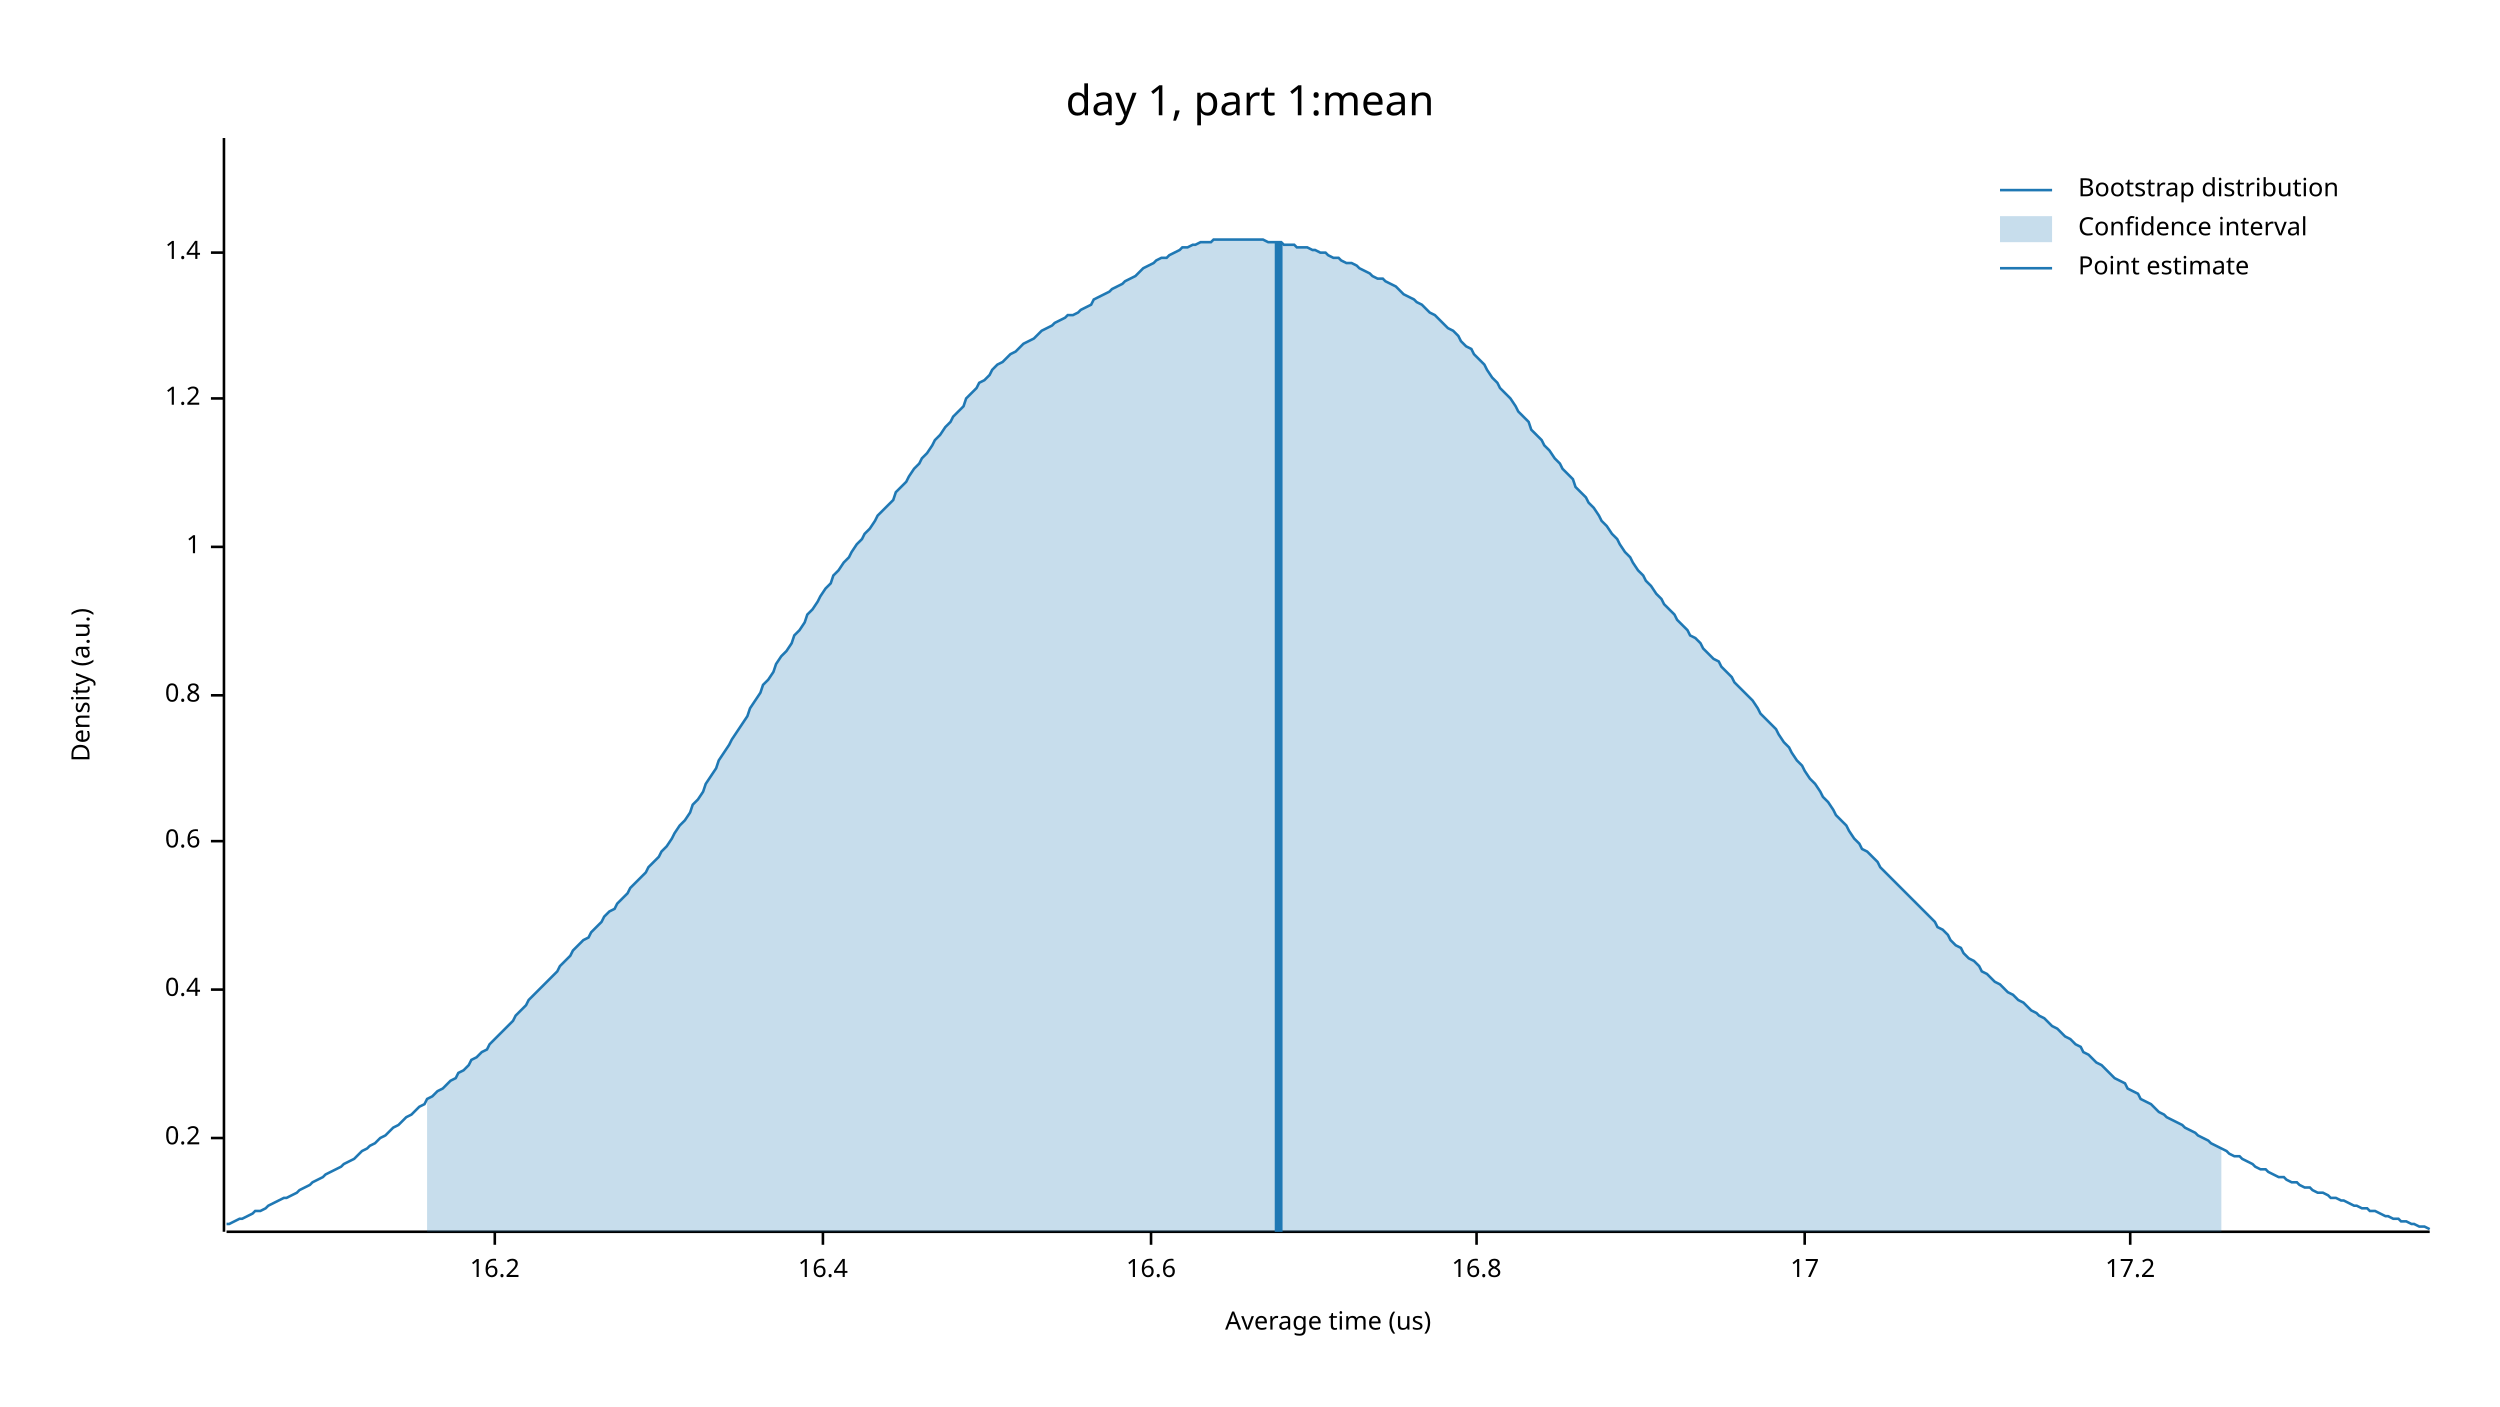
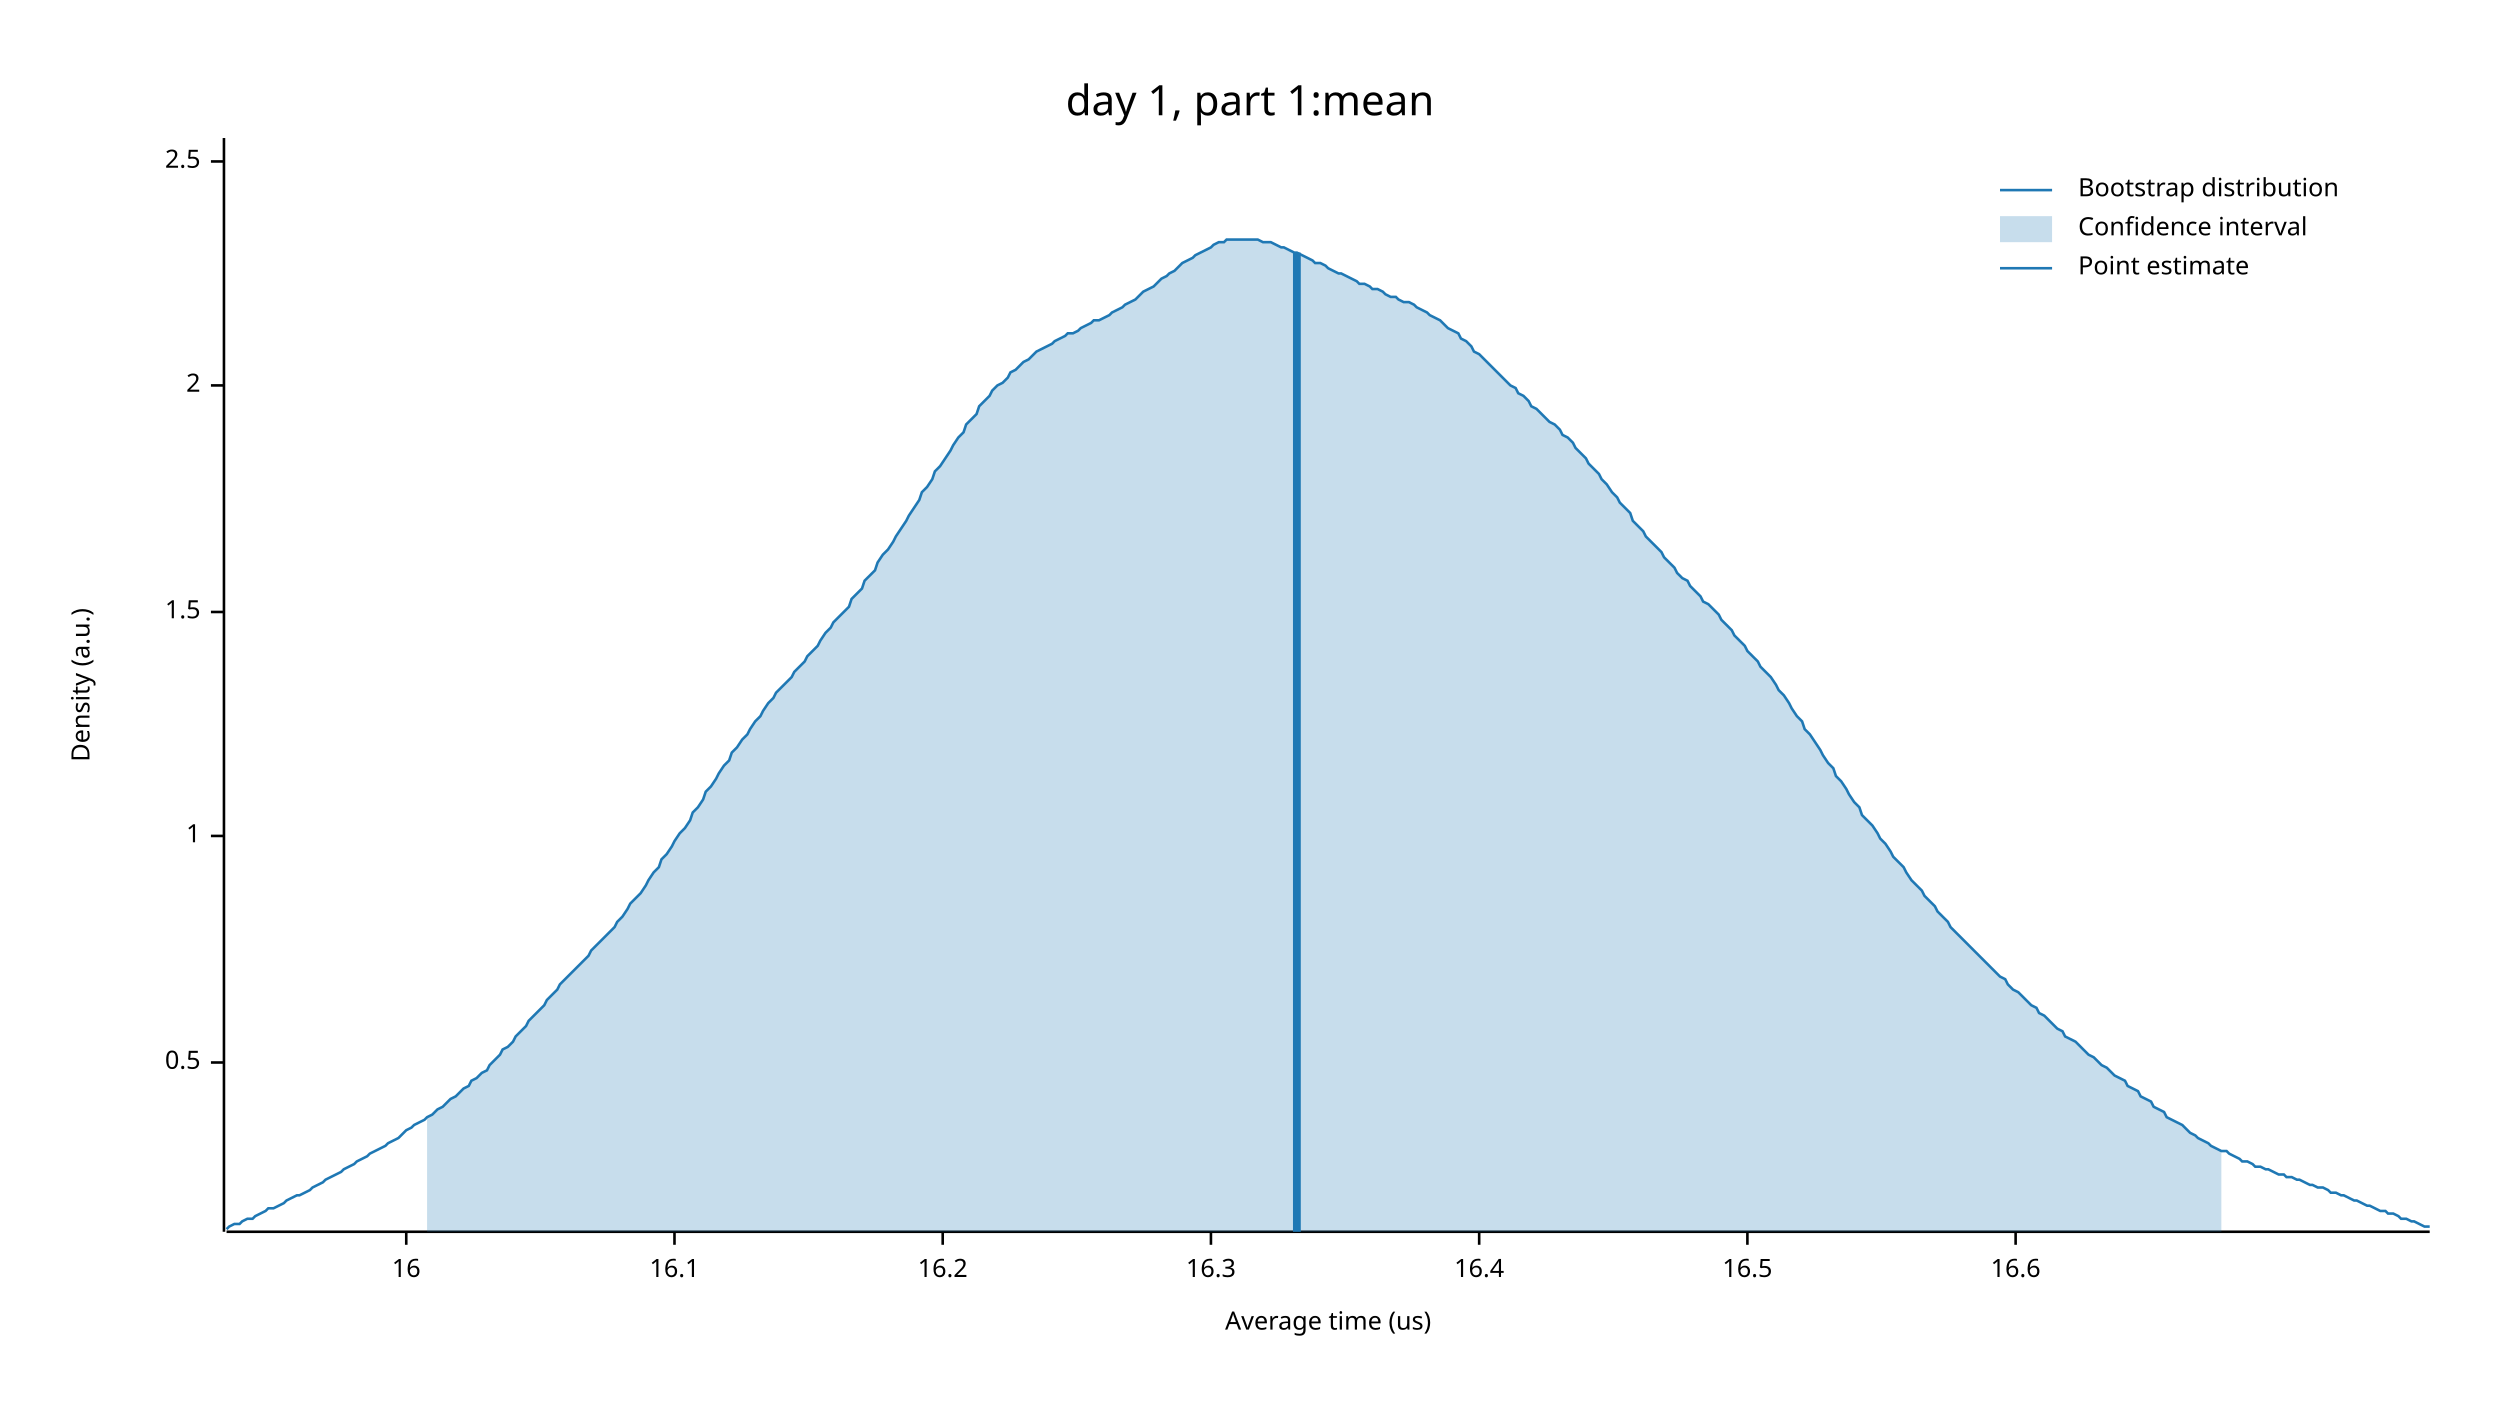
<svg xmlns="http://www.w3.org/2000/svg" width="960" height="540" viewBox="0 0 960 540">
  <text x="480" y="32" dy="0.76em" text-anchor="middle" font-family="sans-serif" font-size="16.129" opacity="1" fill="#000000">
day 1, part 1:mean
</text>
  <text x="27" y="263" dy="0.76em" text-anchor="middle" font-family="sans-serif" font-size="9.677" opacity="1" fill="#000000" transform="rotate(270, 27, 263)">
Density (a.u.)
</text>
  <text x="510" y="513" dy="-0.5ex" text-anchor="middle" font-family="sans-serif" font-size="9.677" opacity="1" fill="#000000">
Average time (us)
</text>
  <polyline fill="none" opacity="1" stroke="#000000" stroke-width="1" points="86,53 86,473 " />
-   <text x="77" y="437" dy="0.5ex" text-anchor="end" font-family="sans-serif" font-size="9.677" opacity="1" fill="#000000">
- 0.2
+   <text x="77" y="408" dy="0.5ex" text-anchor="end" font-family="sans-serif" font-size="9.677" opacity="1" fill="#000000">
+ 0.5
</text>
-   <polyline fill="none" opacity="1" stroke="#000000" stroke-width="1" points="81,437 86,437 " />
-   <text x="77" y="380" dy="0.5ex" text-anchor="end" font-family="sans-serif" font-size="9.677" opacity="1" fill="#000000">
- 0.4
- </text>
-   <polyline fill="none" opacity="1" stroke="#000000" stroke-width="1" points="81,380 86,380 " />
-   <text x="77" y="323" dy="0.5ex" text-anchor="end" font-family="sans-serif" font-size="9.677" opacity="1" fill="#000000">
- 0.6
- </text>
-   <polyline fill="none" opacity="1" stroke="#000000" stroke-width="1" points="81,323 86,323 " />
-   <text x="77" y="267" dy="0.5ex" text-anchor="end" font-family="sans-serif" font-size="9.677" opacity="1" fill="#000000">
- 0.8
- </text>
-   <polyline fill="none" opacity="1" stroke="#000000" stroke-width="1" points="81,267 86,267 " />
-   <text x="77" y="210" dy="0.5ex" text-anchor="end" font-family="sans-serif" font-size="9.677" opacity="1" fill="#000000">
+   <polyline fill="none" opacity="1" stroke="#000000" stroke-width="1" points="81,408 86,408 " />
+   <text x="77" y="321" dy="0.5ex" text-anchor="end" font-family="sans-serif" font-size="9.677" opacity="1" fill="#000000">
1
</text>
-   <polyline fill="none" opacity="1" stroke="#000000" stroke-width="1" points="81,210 86,210 " />
-   <text x="77" y="153" dy="0.5ex" text-anchor="end" font-family="sans-serif" font-size="9.677" opacity="1" fill="#000000">
- 1.2
+   <polyline fill="none" opacity="1" stroke="#000000" stroke-width="1" points="81,321 86,321 " />
+   <text x="77" y="235" dy="0.5ex" text-anchor="end" font-family="sans-serif" font-size="9.677" opacity="1" fill="#000000">
+ 1.5
</text>
-   <polyline fill="none" opacity="1" stroke="#000000" stroke-width="1" points="81,153 86,153 " />
-   <text x="77" y="97" dy="0.5ex" text-anchor="end" font-family="sans-serif" font-size="9.677" opacity="1" fill="#000000">
- 1.4
+   <polyline fill="none" opacity="1" stroke="#000000" stroke-width="1" points="81,235 86,235 " />
+   <text x="77" y="148" dy="0.5ex" text-anchor="end" font-family="sans-serif" font-size="9.677" opacity="1" fill="#000000">
+ 2
</text>
-   <polyline fill="none" opacity="1" stroke="#000000" stroke-width="1" points="81,97 86,97 " />
+   <polyline fill="none" opacity="1" stroke="#000000" stroke-width="1" points="81,148 86,148 " />
+   <text x="77" y="62" dy="0.5ex" text-anchor="end" font-family="sans-serif" font-size="9.677" opacity="1" fill="#000000">
+ 2.5
+ </text>
+   <polyline fill="none" opacity="1" stroke="#000000" stroke-width="1" points="81,62 86,62 " />
  <polyline fill="none" opacity="1" stroke="#000000" stroke-width="1" points="87,473 933,473 " />
-   <text x="190" y="483" dy="0.76em" text-anchor="middle" font-family="sans-serif" font-size="9.677" opacity="1" fill="#000000">
+   <text x="156" y="483" dy="0.76em" text-anchor="middle" font-family="sans-serif" font-size="9.677" opacity="1" fill="#000000">
+ 16
+ </text>
+   <polyline fill="none" opacity="1" stroke="#000000" stroke-width="1" points="156,473 156,478 " />
+   <text x="259" y="483" dy="0.76em" text-anchor="middle" font-family="sans-serif" font-size="9.677" opacity="1" fill="#000000">
+ 16.1
+ </text>
+   <polyline fill="none" opacity="1" stroke="#000000" stroke-width="1" points="259,473 259,478 " />
+   <text x="362" y="483" dy="0.76em" text-anchor="middle" font-family="sans-serif" font-size="9.677" opacity="1" fill="#000000">
16.2
</text>
-   <polyline fill="none" opacity="1" stroke="#000000" stroke-width="1" points="190,473 190,478 " />
-   <text x="316" y="483" dy="0.76em" text-anchor="middle" font-family="sans-serif" font-size="9.677" opacity="1" fill="#000000">
+   <polyline fill="none" opacity="1" stroke="#000000" stroke-width="1" points="362,473 362,478 " />
+   <text x="465" y="483" dy="0.76em" text-anchor="middle" font-family="sans-serif" font-size="9.677" opacity="1" fill="#000000">
+ 16.3
+ </text>
+   <polyline fill="none" opacity="1" stroke="#000000" stroke-width="1" points="465,473 465,478 " />
+   <text x="568" y="483" dy="0.76em" text-anchor="middle" font-family="sans-serif" font-size="9.677" opacity="1" fill="#000000">
16.4
</text>
-   <polyline fill="none" opacity="1" stroke="#000000" stroke-width="1" points="316,473 316,478 " />
-   <text x="442" y="483" dy="0.76em" text-anchor="middle" font-family="sans-serif" font-size="9.677" opacity="1" fill="#000000">
+   <polyline fill="none" opacity="1" stroke="#000000" stroke-width="1" points="568,473 568,478 " />
+   <text x="671" y="483" dy="0.76em" text-anchor="middle" font-family="sans-serif" font-size="9.677" opacity="1" fill="#000000">
+ 16.5
+ </text>
+   <polyline fill="none" opacity="1" stroke="#000000" stroke-width="1" points="671,473 671,478 " />
+   <text x="774" y="483" dy="0.76em" text-anchor="middle" font-family="sans-serif" font-size="9.677" opacity="1" fill="#000000">
16.6
</text>
-   <polyline fill="none" opacity="1" stroke="#000000" stroke-width="1" points="442,473 442,478 " />
-   <text x="567" y="483" dy="0.76em" text-anchor="middle" font-family="sans-serif" font-size="9.677" opacity="1" fill="#000000">
- 16.8
- </text>
-   <polyline fill="none" opacity="1" stroke="#000000" stroke-width="1" points="567,473 567,478 " />
-   <text x="693" y="483" dy="0.76em" text-anchor="middle" font-family="sans-serif" font-size="9.677" opacity="1" fill="#000000">
- 17
- </text>
-   <polyline fill="none" opacity="1" stroke="#000000" stroke-width="1" points="693,473 693,478 " />
-   <text x="818" y="483" dy="0.76em" text-anchor="middle" font-family="sans-serif" font-size="9.677" opacity="1" fill="#000000">
- 17.2
- </text>
-   <polyline fill="none" opacity="1" stroke="#000000" stroke-width="1" points="818,473 818,478 " />
-   <polyline fill="none" opacity="1" stroke="#1F78B4" stroke-width="1" points="87,470 88,470 90,469 92,468 93,468 95,467 97,466 98,465 100,465 102,464 103,463 105,462 107,461 109,460 110,460 112,459 114,458 115,457 117,456 119,455 120,454 122,453 124,452 125,451 127,450 129,449 131,448 132,447 134,446 136,445 137,444 139,442 141,441 142,440 144,439 146,437 148,436 149,435 151,433 153,432 154,431 156,429 158,428 159,427 161,425 163,424 164,422 166,421 168,419 170,418 171,417 173,415 175,414 176,412 178,411 180,409 181,407 183,406 185,404 187,403 188,401 190,399 192,397 193,396 195,394 197,392 198,390 200,388 202,386 203,384 205,382 207,380 209,378 210,377 212,375 214,373 215,371 217,369 219,367 220,365 222,363 224,361 226,360 227,358 229,356 231,354 232,352 234,350 236,349 237,347 239,345 241,343 242,341 244,339 246,337 248,335 249,333 251,331 253,329 254,327 256,325 258,322 259,320 261,317 263,315 265,312 266,309 268,307 270,304 271,301 273,298 275,295 276,292 278,289 280,286 281,284 283,281 285,278 287,275 288,272 290,269 292,266 293,263 295,261 297,258 298,255 300,252 302,250 304,247 305,244 307,242 309,239 310,236 312,234 314,231 315,229 317,226 319,224 320,221 322,219 324,216 326,214 327,212 329,209 331,207 332,205 334,203 336,200 337,198 339,196 341,194 343,192 344,189 346,187 348,185 349,183 351,180 353,178 354,176 356,174 358,171 359,169 361,167 363,164 365,162 366,160 368,158 370,156 371,153 373,151 375,149 376,147 378,146 380,144 381,142 383,140 385,139 387,137 388,136 390,135 392,133 393,132 395,131 397,130 398,129 400,127 402,126 404,125 405,124 407,123 409,122 410,121 412,121 414,120 415,119 417,118 419,117 420,115 422,114 424,113 426,112 427,111 429,110 431,109 432,108 434,107 436,106 437,105 439,103 441,102 443,101 444,100 446,99 448,99 449,98 451,97 453,96 454,95 456,95 458,94 459,94 461,93 463,93 465,93 466,92 468,92 470,92 471,92 473,92 475,92 476,92 478,92 480,92 482,92 483,92 485,92 487,93 488,93 490,93 492,93 493,94 495,94 497,94 498,95 500,95 502,95 504,96 505,96 507,97 509,97 510,98 512,99 514,99 515,100 517,101 519,101 521,102 522,103 524,104 526,105 527,106 529,107 531,107 532,108 534,109 536,110 537,111 539,113 541,114 543,115 544,116 546,117 548,119 549,120 551,121 553,123 554,124 556,126 558,127 560,129 561,131 563,133 565,134 566,136 568,138 570,140 571,142 573,145 575,147 576,149 578,151 580,153 582,156 583,158 585,160 587,162 588,165 590,167 592,169 593,171 595,173 597,176 599,178 600,180 602,182 604,184 605,187 607,189 609,191 610,193 612,195 614,198 615,200 617,202 619,205 621,207 622,209 624,212 626,214 627,216 629,219 631,221 632,223 634,225 636,228 638,230 639,232 641,234 643,236 644,238 646,240 648,242 649,244 651,245 653,247 654,249 656,251 658,253 660,254 661,256 663,258 665,260 666,262 668,264 670,266 671,267 673,269 675,272 676,274 678,276 680,278 682,280 683,282 685,285 687,287 688,289 690,292 692,294 693,296 695,299 697,301 699,304 700,306 702,308 704,311 705,313 707,315 709,317 710,319 712,322 714,324 715,326 717,327 719,329 721,331 722,333 724,335 726,337 727,338 729,340 731,342 732,343 734,345 736,347 738,349 739,350 741,352 743,354 744,356 746,357 748,359 749,361 751,363 753,364 754,366 756,368 758,369 760,371 761,373 763,374 765,376 766,377 768,378 770,380 771,381 773,382 775,384 777,385 778,386 780,388 782,389 783,390 785,391 787,393 788,394 790,395 792,397 793,398 795,399 797,401 799,402 800,404 802,405 804,407 805,408 807,409 809,411 810,412 812,414 814,415 816,416 817,418 819,419 821,420 822,422 824,423 826,424 827,425 829,427 831,428 832,429 834,430 836,431 838,432 839,433 841,434 843,435 844,436 846,437 848,438 849,439 851,440 853,441 855,442 856,443 858,444 860,444 861,445 863,446 865,447 866,448 868,449 870,449 871,450 873,451 875,452 877,452 878,453 880,454 882,454 883,455 885,456 887,456 888,457 890,458 892,458 894,459 895,460 897,460 899,461 900,461 902,462 904,463 905,463 907,464 909,464 910,465 912,465 914,466 916,467 917,467 919,468 921,468 922,469 924,469 926,470 927,470 929,471 931,471 933,472 " />
-   <polygon opacity="0.25" fill="#1F78B4" points="164,422 166,421 168,419 170,418 171,417 173,415 175,414 176,412 178,411 180,409 181,407 183,406 185,404 187,403 188,401 190,399 192,397 193,396 195,394 197,392 198,390 200,388 202,386 203,384 205,382 207,380 209,378 210,377 212,375 214,373 215,371 217,369 219,367 220,365 222,363 224,361 226,360 227,358 229,356 231,354 232,352 234,350 236,349 237,347 239,345 241,343 242,341 244,339 246,337 248,335 249,333 251,331 253,329 254,327 256,325 258,322 259,320 261,317 263,315 265,312 266,309 268,307 270,304 271,301 273,298 275,295 276,292 278,289 280,286 281,284 283,281 285,278 287,275 288,272 290,269 292,266 293,263 295,261 297,258 298,255 300,252 302,250 304,247 305,244 307,242 309,239 310,236 312,234 314,231 315,229 317,226 319,224 320,221 322,219 324,216 326,214 327,212 329,209 331,207 332,205 334,203 336,200 337,198 339,196 341,194 343,192 344,189 346,187 348,185 349,183 351,180 353,178 354,176 356,174 358,171 359,169 361,167 363,164 365,162 366,160 368,158 370,156 371,153 373,151 375,149 376,147 378,146 380,144 381,142 383,140 385,139 387,137 388,136 390,135 392,133 393,132 395,131 397,130 398,129 400,127 402,126 404,125 405,124 407,123 409,122 410,121 412,121 414,120 415,119 417,118 419,117 420,115 422,114 424,113 426,112 427,111 429,110 431,109 432,108 434,107 436,106 437,105 439,103 441,102 443,101 444,100 446,99 448,99 449,98 451,97 453,96 454,95 456,95 458,94 459,94 461,93 463,93 465,93 466,92 468,92 470,92 471,92 473,92 475,92 476,92 478,92 480,92 482,92 483,92 485,92 487,93 488,93 490,93 492,93 493,94 495,94 497,94 498,95 500,95 502,95 504,96 505,96 507,97 509,97 510,98 512,99 514,99 515,100 517,101 519,101 521,102 522,103 524,104 526,105 527,106 529,107 531,107 532,108 534,109 536,110 537,111 539,113 541,114 543,115 544,116 546,117 548,119 549,120 551,121 553,123 554,124 556,126 558,127 560,129 561,131 563,133 565,134 566,136 568,138 570,140 571,142 573,145 575,147 576,149 578,151 580,153 582,156 583,158 585,160 587,162 588,165 590,167 592,169 593,171 595,173 597,176 599,178 600,180 602,182 604,184 605,187 607,189 609,191 610,193 612,195 614,198 615,200 617,202 619,205 621,207 622,209 624,212 626,214 627,216 629,219 631,221 632,223 634,225 636,228 638,230 639,232 641,234 643,236 644,238 646,240 648,242 649,244 651,245 653,247 654,249 656,251 658,253 660,254 661,256 663,258 665,260 666,262 668,264 670,266 671,267 673,269 675,272 676,274 678,276 680,278 682,280 683,282 685,285 687,287 688,289 690,292 692,294 693,296 695,299 697,301 699,304 700,306 702,308 704,311 705,313 707,315 709,317 710,319 712,322 714,324 715,326 717,327 719,329 721,331 722,333 724,335 726,337 727,338 729,340 731,342 732,343 734,345 736,347 738,349 739,350 741,352 743,354 744,356 746,357 748,359 749,361 751,363 753,364 754,366 756,368 758,369 760,371 761,373 763,374 765,376 766,377 768,378 770,380 771,381 773,382 775,384 777,385 778,386 780,388 782,389 783,390 785,391 787,393 788,394 790,395 792,397 793,398 795,399 797,401 799,402 800,404 802,405 804,407 805,408 807,409 809,411 810,412 812,414 814,415 816,416 817,418 819,419 821,420 822,422 824,423 826,424 827,425 829,427 831,428 832,429 834,430 836,431 838,432 839,433 841,434 843,435 844,436 846,437 848,438 849,439 851,440 853,441 853,473 164,473 " />
-   <polyline fill="none" opacity="1" stroke="#1F78B4" stroke-width="3" points="491,473 491,93 " />
+   <polyline fill="none" opacity="1" stroke="#000000" stroke-width="1" points="774,473 774,478 " />
+   <polyline fill="none" opacity="1" stroke="#1F78B4" stroke-width="1" points="87,472 88,471 90,470 92,470 93,469 95,468 97,468 98,467 100,466 102,465 103,464 105,464 107,463 109,462 110,461 112,460 114,459 115,459 117,458 119,457 120,456 122,455 124,454 125,453 127,452 129,451 131,450 132,449 134,448 136,447 137,446 139,445 141,444 142,443 144,442 146,441 148,440 149,439 151,438 153,437 154,436 156,434 158,433 159,432 161,431 163,430 164,429 166,428 168,426 170,425 171,424 173,422 175,421 176,420 178,418 180,417 181,415 183,414 185,412 187,411 188,409 190,407 192,405 193,403 195,402 197,400 198,398 200,396 202,394 203,392 205,390 207,388 209,386 210,384 212,382 214,380 215,378 217,376 219,374 220,373 222,371 224,369 226,367 227,365 229,363 231,361 232,360 234,358 236,356 237,354 239,352 241,349 242,347 244,345 246,343 248,340 249,338 251,335 253,333 254,330 256,328 258,325 259,323 261,320 263,318 265,315 266,312 268,310 270,307 271,304 273,302 275,299 276,297 278,294 280,292 281,289 283,287 285,284 287,282 288,280 290,277 292,275 293,273 295,270 297,268 298,266 300,264 302,262 304,260 305,258 307,256 309,254 310,252 312,250 314,248 315,246 317,243 319,241 320,239 322,237 324,235 326,233 327,230 329,228 331,226 332,223 334,221 336,219 337,216 339,213 341,211 343,208 344,206 346,203 348,200 349,198 351,195 353,192 354,189 356,187 358,184 359,181 361,179 363,176 365,173 366,171 368,168 370,166 371,163 373,161 375,159 376,156 378,154 380,152 381,150 383,148 385,147 387,145 388,143 390,142 392,140 393,139 395,138 397,136 398,135 400,134 402,133 404,132 405,131 407,130 409,129 410,128 412,128 414,127 415,126 417,125 419,124 420,123 422,123 424,122 426,121 427,120 429,119 431,118 432,117 434,116 436,115 437,114 439,112 441,111 443,110 444,109 446,107 448,106 449,105 451,104 453,102 454,101 456,100 458,99 459,98 461,97 463,96 465,95 466,94 468,93 470,93 471,92 473,92 475,92 476,92 478,92 480,92 482,92 483,92 485,93 487,93 488,93 490,94 492,95 493,95 495,96 497,97 498,97 500,98 502,99 504,100 505,101 507,101 509,102 510,103 512,104 514,105 515,105 517,106 519,107 521,108 522,109 524,109 526,110 527,111 529,111 531,112 532,113 534,114 536,114 537,115 539,116 541,116 543,117 544,118 546,119 548,120 549,121 551,122 553,123 554,124 556,126 558,127 560,128 561,130 563,131 565,133 566,135 568,136 570,138 571,139 573,141 575,143 576,144 578,146 580,148 582,149 583,151 585,152 587,154 588,156 590,157 592,159 593,160 595,162 597,163 599,165 600,167 602,168 604,170 605,172 607,174 609,176 610,178 612,180 614,182 615,184 617,186 619,189 621,191 622,193 624,195 626,197 627,200 629,202 631,204 632,206 634,208 636,210 638,212 639,214 641,216 643,218 644,220 646,222 648,223 649,225 651,227 653,229 654,231 656,232 658,234 660,236 661,238 663,240 665,242 666,244 668,246 670,248 671,250 673,252 675,254 676,256 678,258 680,260 682,263 683,265 685,267 687,270 688,272 690,275 692,277 693,280 695,282 697,285 699,288 700,290 702,293 704,295 705,298 707,300 709,303 710,305 712,308 714,310 715,313 717,315 719,317 721,320 722,322 724,324 726,327 727,329 729,331 731,333 732,335 734,338 736,340 738,342 739,344 741,346 743,348 744,350 746,352 748,354 749,356 751,358 753,360 754,361 756,363 758,365 760,367 761,368 763,370 765,372 766,373 768,375 770,376 771,378 773,380 775,381 777,383 778,384 780,386 782,387 783,389 785,390 787,392 788,393 790,395 792,396 793,398 795,399 797,400 799,402 800,403 802,405 804,406 805,407 807,409 809,410 810,411 812,413 814,414 816,415 817,417 819,418 821,419 822,421 824,422 826,423 827,425 829,426 831,427 832,429 834,430 836,431 838,432 839,433 841,435 843,436 844,437 846,438 848,439 849,440 851,441 853,442 855,442 856,443 858,444 860,445 861,446 863,446 865,447 866,448 868,448 870,449 871,449 873,450 875,451 877,451 878,452 880,452 882,453 883,453 885,454 887,455 888,455 890,456 892,456 894,457 895,458 897,458 899,459 900,459 902,460 904,461 905,461 907,462 909,463 910,463 912,464 914,465 916,465 917,466 919,466 921,467 922,468 924,468 926,469 927,469 929,470 931,471 933,471 " />
+   <polygon opacity="0.25" fill="#1F78B4" points="164,429 166,428 168,426 170,425 171,424 173,422 175,421 176,420 178,418 180,417 181,415 183,414 185,412 187,411 188,409 190,407 192,405 193,403 195,402 197,400 198,398 200,396 202,394 203,392 205,390 207,388 209,386 210,384 212,382 214,380 215,378 217,376 219,374 220,373 222,371 224,369 226,367 227,365 229,363 231,361 232,360 234,358 236,356 237,354 239,352 241,349 242,347 244,345 246,343 248,340 249,338 251,335 253,333 254,330 256,328 258,325 259,323 261,320 263,318 265,315 266,312 268,310 270,307 271,304 273,302 275,299 276,297 278,294 280,292 281,289 283,287 285,284 287,282 288,280 290,277 292,275 293,273 295,270 297,268 298,266 300,264 302,262 304,260 305,258 307,256 309,254 310,252 312,250 314,248 315,246 317,243 319,241 320,239 322,237 324,235 326,233 327,230 329,228 331,226 332,223 334,221 336,219 337,216 339,213 341,211 343,208 344,206 346,203 348,200 349,198 351,195 353,192 354,189 356,187 358,184 359,181 361,179 363,176 365,173 366,171 368,168 370,166 371,163 373,161 375,159 376,156 378,154 380,152 381,150 383,148 385,147 387,145 388,143 390,142 392,140 393,139 395,138 397,136 398,135 400,134 402,133 404,132 405,131 407,130 409,129 410,128 412,128 414,127 415,126 417,125 419,124 420,123 422,123 424,122 426,121 427,120 429,119 431,118 432,117 434,116 436,115 437,114 439,112 441,111 443,110 444,109 446,107 448,106 449,105 451,104 453,102 454,101 456,100 458,99 459,98 461,97 463,96 465,95 466,94 468,93 470,93 471,92 473,92 475,92 476,92 478,92 480,92 482,92 483,92 485,93 487,93 488,93 490,94 492,95 493,95 495,96 497,97 498,97 500,98 502,99 504,100 505,101 507,101 509,102 510,103 512,104 514,105 515,105 517,106 519,107 521,108 522,109 524,109 526,110 527,111 529,111 531,112 532,113 534,114 536,114 537,115 539,116 541,116 543,117 544,118 546,119 548,120 549,121 551,122 553,123 554,124 556,126 558,127 560,128 561,130 563,131 565,133 566,135 568,136 570,138 571,139 573,141 575,143 576,144 578,146 580,148 582,149 583,151 585,152 587,154 588,156 590,157 592,159 593,160 595,162 597,163 599,165 600,167 602,168 604,170 605,172 607,174 609,176 610,178 612,180 614,182 615,184 617,186 619,189 621,191 622,193 624,195 626,197 627,200 629,202 631,204 632,206 634,208 636,210 638,212 639,214 641,216 643,218 644,220 646,222 648,223 649,225 651,227 653,229 654,231 656,232 658,234 660,236 661,238 663,240 665,242 666,244 668,246 670,248 671,250 673,252 675,254 676,256 678,258 680,260 682,263 683,265 685,267 687,270 688,272 690,275 692,277 693,280 695,282 697,285 699,288 700,290 702,293 704,295 705,298 707,300 709,303 710,305 712,308 714,310 715,313 717,315 719,317 721,320 722,322 724,324 726,327 727,329 729,331 731,333 732,335 734,338 736,340 738,342 739,344 741,346 743,348 744,350 746,352 748,354 749,356 751,358 753,360 754,361 756,363 758,365 760,367 761,368 763,370 765,372 766,373 768,375 770,376 771,378 773,380 775,381 777,383 778,384 780,386 782,387 783,389 785,390 787,392 788,393 790,395 792,396 793,398 795,399 797,400 799,402 800,403 802,405 804,406 805,407 807,409 809,410 810,411 812,413 814,414 816,415 817,417 819,418 821,419 822,421 824,422 826,423 827,425 829,426 831,427 832,429 834,430 836,431 838,432 839,433 841,435 843,436 844,437 846,438 848,439 849,440 851,441 853,442 853,473 164,473 " />
+   <polyline fill="none" opacity="1" stroke="#1F78B4" stroke-width="3" points="498,473 498,97 " />
  <text x="798" y="68" dy="0.76em" text-anchor="start" font-family="sans-serif" font-size="9.677" opacity="1" fill="#000000">
Bootstrap distribution
</text>
  <text x="798" y="83" dy="0.76em" text-anchor="start" font-family="sans-serif" font-size="9.677" opacity="1" fill="#000000">
Confidence interval
</text>
  <text x="798" y="98" dy="0.76em" text-anchor="start" font-family="sans-serif" font-size="9.677" opacity="1" fill="#000000">
Point estimate
</text>
  <polyline fill="none" opacity="1" stroke="#1F78B4" stroke-width="1" points="768,73 788,73 " />
  <rect x="768" y="83" width="20" height="10" opacity="0.25" fill="#1F78B4" stroke="none" />
  <polyline fill="none" opacity="1" stroke="#1F78B4" stroke-width="1" points="768,103 788,103 " />
</svg>
